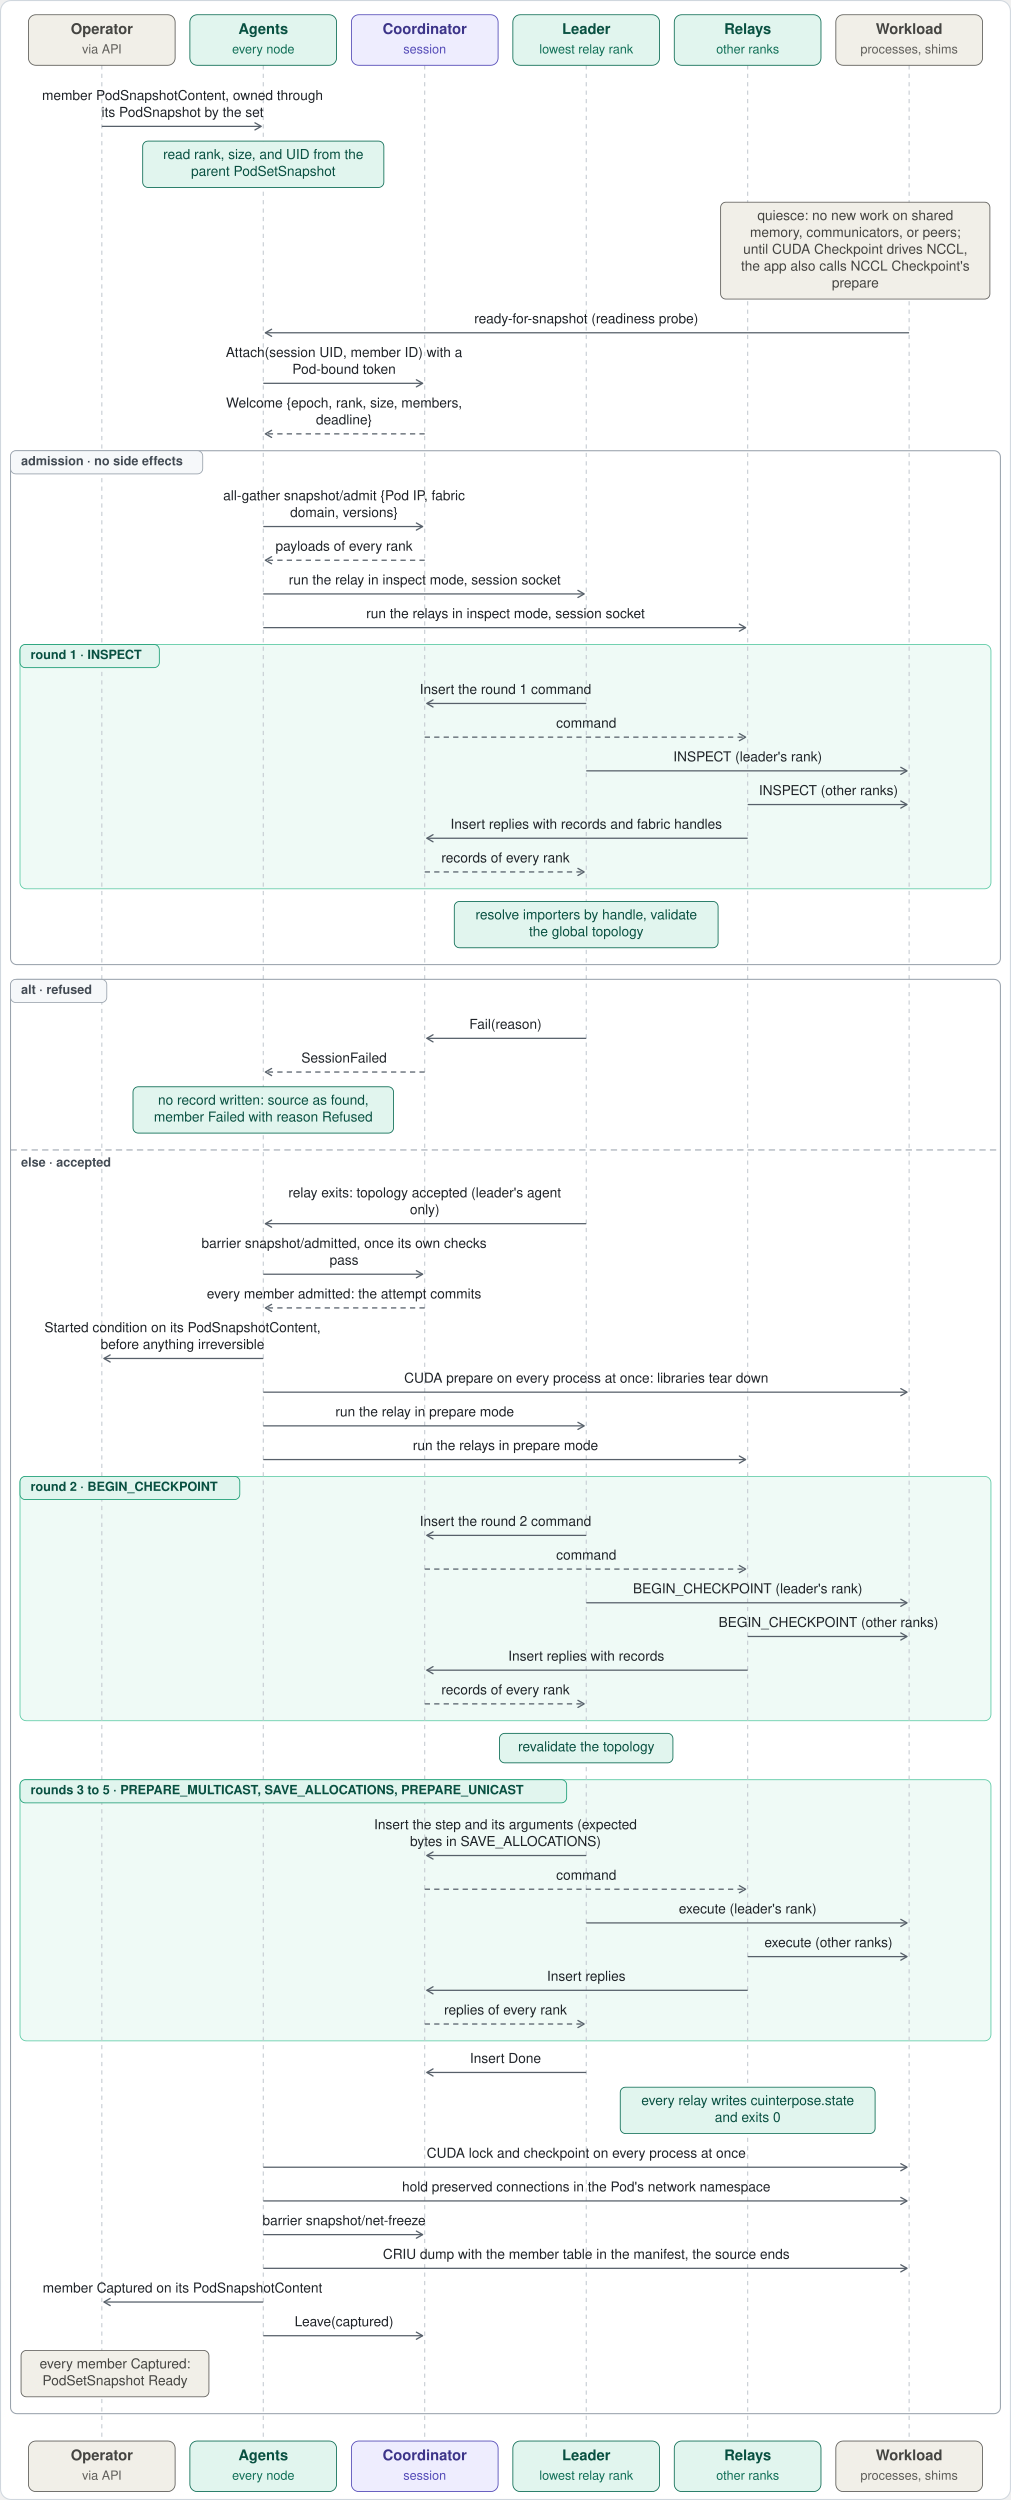
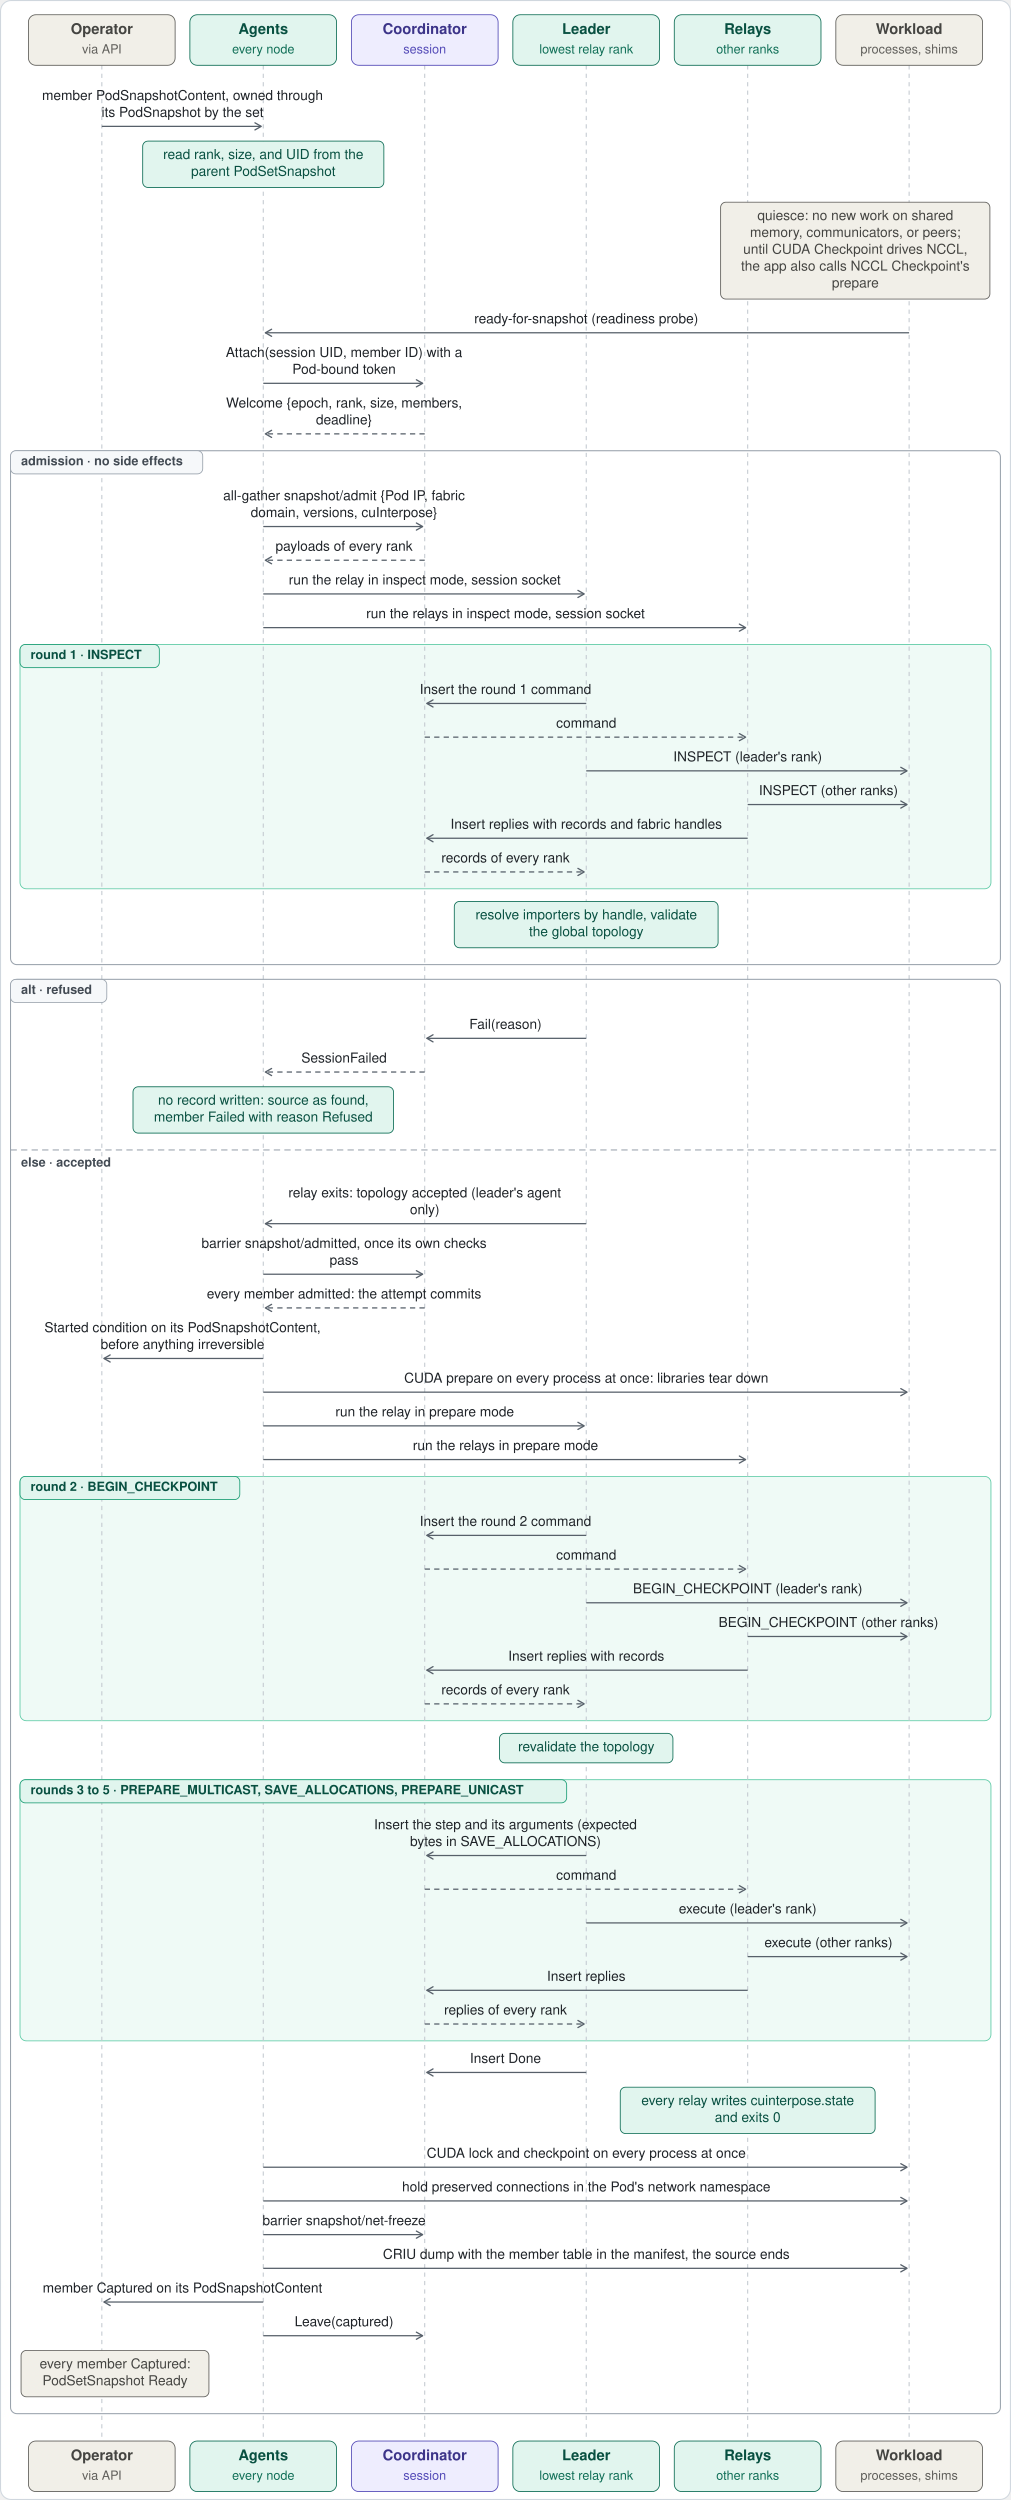
<svg xmlns="http://www.w3.org/2000/svg" width="960" height="2374" viewBox="0 0 960 2374" role="img" aria-labelledby="title desc">
  <style>
text{font-family:Helvetica,Arial,"Liberation Sans",sans-serif}
.bg{fill:#ffffff;stroke:#d0d7de}
.tx{fill:#1f2328}.tm{fill:#59636e}
.life{stroke:#c3c9d0}.arw{stroke:#57606a}.arwp{stroke:#7F77DD}
.ahp{stroke:#57606a;fill:none}.ahpp{stroke:#7F77DD;fill:none}
.frm{stroke:#9aa3ad;fill:none}.tag{fill:#f6f8fa;stroke:#9aa3ad}.tagt{fill:#424a53}
.note{fill:#f6f8fa;stroke:#c3c9d0}.notet{fill:#424a53}
.rnd{fill:#E1F5EE;fill-opacity:.55;stroke:#5DCAA5}.rndtag{fill:#E1F5EE;stroke:#1D9E75}.rndt{fill:#085041}
.cont{fill:none;stroke:#9aa3ad}.neutral{fill:#f6f8fa;stroke:#9aa3ad}
.k-p{fill:#EEEDFE;stroke:#534AB7}.k-p-t{fill:#3C3489}.k-p-s{fill:#534AB7}
.k-t{fill:#E1F5EE;stroke:#0F6E56}.k-t-t{fill:#085041}.k-t-s{fill:#0F6E56}
.k-g{fill:#F1EFE8;stroke:#5F5E5A}.k-g-t{fill:#444441}.k-g-s{fill:#5F5E5A}
.k-a{fill:#FAEEDA;stroke:#854F0B}.k-a-t{fill:#633806}.k-a-s{fill:#854F0B}
.k-r{fill:#FCEBEB;stroke:#A32D2D}.k-r-t{fill:#791F1F}.k-r-s{fill:#A32D2D}
.dot{fill:#1f2328}
@media (prefers-color-scheme: dark){
.bg{fill:#0d1117;stroke:#30363d}
.tx{fill:#e6edf3}.tm{fill:#9198a1}
.life{stroke:#3d444d}.arw{stroke:#9198a1}.ahp{stroke:#9198a1}
.frm{stroke:#57606a}.tag{fill:#151b23;stroke:#57606a}.tagt{fill:#d1d7e0}
.note{fill:#151b23;stroke:#3d444d}.notet{fill:#d1d7e0}
.rnd{fill:#085041;fill-opacity:.35;stroke:#1D9E75}.rndtag{fill:#085041;stroke:#5DCAA5}.rndt{fill:#E1F5EE}
.cont{stroke:#57606a}.neutral{fill:#151b23;stroke:#57606a}
.k-p{fill:#3C3489;stroke:#AFA9EC}.k-p-t{fill:#EEEDFE}.k-p-s{fill:#CECBF6}
.k-t{fill:#085041;stroke:#5DCAA5}.k-t-t{fill:#E1F5EE}.k-t-s{fill:#9FE1CB}
.k-g{fill:#444441;stroke:#B4B2A9}.k-g-t{fill:#F1EFE8}.k-g-s{fill:#D3D1C7}
.k-a{fill:#633806;stroke:#EF9F27}.k-a-t{fill:#FAEEDA}.k-a-s{fill:#FAC775}
.k-r{fill:#791F1F;stroke:#F09595}.k-r-t{fill:#FCEBEB}.k-r-s{fill:#F7C1C1}
.dot{fill:#e6edf3}
}
</style>
  <defs>
    <marker id="ah" viewBox="0 0 10 10" refX="8.5" refY="5" markerWidth="7" markerHeight="7" orient="auto-start-reverse">
      <path class="ahp" d="M1.5 1L8.5 5L1.5 9" stroke-width="1.5" stroke-linecap="round" stroke-linejoin="round" />
    </marker>
    <marker id="ahP" viewBox="0 0 10 10" refX="8.5" refY="5" markerWidth="7" markerHeight="7" orient="auto-start-reverse">
      <path class="ahpp" d="M1.5 1L8.5 5L1.5 9" stroke-width="1.5" stroke-linecap="round" stroke-linejoin="round" />
    </marker>
  </defs>
  <rect class="bg" x="0.5" y="0.5" width="959" height="2373" rx="10" />
  <rect class="rnd" x="19" y="612.0" width="922" height="232.0" rx="6" stroke-width="0.8" />
  <rect class="rnd" x="19" y="1402.0" width="922" height="232.0" rx="6" stroke-width="0.8" />
  <rect class="rnd" x="19" y="1690.0" width="922" height="248.0" rx="6" stroke-width="0.8" />
  <line class="life" x1="96.7" y1="62.0" x2="96.7" y2="2314.0" stroke-width="1" stroke-dasharray="4 4" />
  <line class="life" x1="250.0" y1="62.0" x2="250.0" y2="2314.0" stroke-width="1" stroke-dasharray="4 4" />
  <line class="life" x1="403.3" y1="62.0" x2="403.3" y2="2314.0" stroke-width="1" stroke-dasharray="4 4" />
  <line class="life" x1="556.7" y1="62.0" x2="556.7" y2="2314.0" stroke-width="1" stroke-dasharray="4 4" />
  <line class="life" x1="710.0" y1="62.0" x2="710.0" y2="2314.0" stroke-width="1" stroke-dasharray="4 4" />
  <line class="life" x1="863.3" y1="62.0" x2="863.3" y2="2314.0" stroke-width="1" stroke-dasharray="4 4" />
  <rect class="rndtag" x="19" y="612.0" width="132.3" height="22" rx="5" stroke-width="0.8" />
  <text x="29.0" y="623.0" class="rndt" font-size="12" font-weight="700" text-anchor="start" dominant-baseline="central">round 1 · INSPECT</text>
  <rect class="frm" x="10" y="428.0" width="940" height="488.0" rx="6" stroke-width="1" />
  <rect class="tag" x="10" y="428.0" width="182.5" height="22" rx="5" stroke-width="0.8" />
  <text x="20.0" y="439.0" class="tagt" font-size="12" font-weight="700" text-anchor="start" dominant-baseline="central">admission · no side effects</text>
  <rect class="rndtag" x="19" y="1402.0" width="208.7" height="22" rx="5" stroke-width="0.8" />
  <text x="29.0" y="1413.0" class="rndt" font-size="12" font-weight="700" text-anchor="start" dominant-baseline="central">round 2 · BEGIN_CHECKPOINT</text>
  <rect class="rndtag" x="19" y="1690.0" width="519.1" height="22" rx="5" stroke-width="0.8" />
  <text x="29.0" y="1701.0" class="rndt" font-size="12" font-weight="700" text-anchor="start" dominant-baseline="central">rounds 3 to 5 · PREPARE_MULTICAST, SAVE_ALLOCATIONS, PREPARE_UNICAST</text>
  <rect class="frm" x="10" y="930.0" width="940" height="1362.0" rx="6" stroke-width="1" />
  <rect class="tag" x="10" y="930.0" width="91.4" height="22" rx="5" stroke-width="0.8" />
  <text x="20.0" y="941.0" class="tagt" font-size="12" font-weight="700" text-anchor="start" dominant-baseline="central">alt · refused</text>
  <line class="frm" x1="10.0" y1="1092.0" x2="950.0" y2="1092.0" stroke-width="1" stroke-dasharray="6 4" />
  <text x="20.0" y="1105.0" class="tagt" font-size="12" font-weight="700" text-anchor="start" dominant-baseline="central">else · accepted</text>
  <text x="173.3" y="92.0" class="tx" font-size="13" font-weight="400" text-anchor="middle" dominant-baseline="central">member PodSnapshotContent, owned through</text>
  <text x="173.3" y="108.0" class="tx" font-size="13" font-weight="400" text-anchor="middle" dominant-baseline="central">its PodSnapshot by the set</text>
  <line class="arw" x1="96.7" y1="120.0" x2="248.0" y2="120.0" stroke-width="1.2" marker-end="url(#ah)" />
  <rect class="k-t" x="135.5" y="134.0" width="229.0" height="44" rx="5" stroke-width="0.8" />
  <text x="250.0" y="148.0" class="k-t-t" font-size="13" font-weight="400" text-anchor="middle" dominant-baseline="central">read rank, size, and UID from the</text>
  <text x="250.0" y="164.0" class="k-t-t" font-size="13" font-weight="400" text-anchor="middle" dominant-baseline="central">parent PodSetSnapshot</text>
  <rect class="k-g" x="684.3" y="192.0" width="255.7" height="92" rx="5" stroke-width="0.8" />
  <text x="812.2" y="206.0" class="k-g-t" font-size="13" font-weight="400" text-anchor="middle" dominant-baseline="central">quiesce: no new work on shared</text>
  <text x="812.2" y="222.0" class="k-g-t" font-size="13" font-weight="400" text-anchor="middle" dominant-baseline="central">memory, communicators, or peers;</text>
  <text x="812.2" y="238.0" class="k-g-t" font-size="13" font-weight="400" text-anchor="middle" dominant-baseline="central">until CUDA Checkpoint drives NCCL,</text>
  <text x="812.2" y="254.0" class="k-g-t" font-size="13" font-weight="400" text-anchor="middle" dominant-baseline="central">the app also calls NCCL Checkpoint's</text>
  <text x="812.2" y="270.0" class="k-g-t" font-size="13" font-weight="400" text-anchor="middle" dominant-baseline="central">prepare</text>
  <text x="556.7" y="304.0" class="tx" font-size="13" font-weight="400" text-anchor="middle" dominant-baseline="central">ready-for-snapshot (readiness probe)</text>
  <line class="arw" x1="863.3" y1="316.0" x2="252.0" y2="316.0" stroke-width="1.2" marker-end="url(#ah)" />
  <text x="326.7" y="336.0" class="tx" font-size="13" font-weight="400" text-anchor="middle" dominant-baseline="central">Attach(session UID, member ID) with a</text>
  <text x="326.7" y="352.0" class="tx" font-size="13" font-weight="400" text-anchor="middle" dominant-baseline="central">Pod-bound token</text>
  <line class="arw" x1="250.0" y1="364.0" x2="401.3" y2="364.0" stroke-width="1.2" marker-end="url(#ah)" />
  <text x="326.7" y="384.0" class="tx" font-size="13" font-weight="400" text-anchor="middle" dominant-baseline="central">Welcome {epoch, rank, size, members,</text>
  <text x="326.7" y="400.0" class="tx" font-size="13" font-weight="400" text-anchor="middle" dominant-baseline="central">deadline}</text>
  <line class="arw" x1="403.3" y1="412.0" x2="252.0" y2="412.0" stroke-width="1.2" stroke-dasharray="5 4" marker-end="url(#ah)" />
  <text x="326.7" y="472.0" class="tx" font-size="13" font-weight="400" text-anchor="middle" dominant-baseline="central">all-gather snapshot/admit {Pod IP, fabric</text>
-   <text x="326.7" y="488.0" class="tx" font-size="13" font-weight="400" text-anchor="middle" dominant-baseline="central">domain, versions}</text>
+   <text x="326.7" y="488.0" class="tx" font-size="13" font-weight="400" text-anchor="middle" dominant-baseline="central">domain, versions, cuInterpose}</text>
  <line class="arw" x1="250.0" y1="500.0" x2="401.3" y2="500.0" stroke-width="1.2" marker-end="url(#ah)" />
  <text x="326.7" y="520.0" class="tx" font-size="13" font-weight="400" text-anchor="middle" dominant-baseline="central">payloads of every rank</text>
  <line class="arw" x1="403.3" y1="532.0" x2="252.0" y2="532.0" stroke-width="1.2" stroke-dasharray="5 4" marker-end="url(#ah)" />
  <text x="403.3" y="552.0" class="tx" font-size="13" font-weight="400" text-anchor="middle" dominant-baseline="central">run the relay in inspect mode, session socket</text>
  <line class="arw" x1="250.0" y1="564.0" x2="554.7" y2="564.0" stroke-width="1.2" marker-end="url(#ah)" />
  <text x="480.0" y="584.0" class="tx" font-size="13" font-weight="400" text-anchor="middle" dominant-baseline="central">run the relays in inspect mode, session socket</text>
  <line class="arw" x1="250.0" y1="596.0" x2="708.0" y2="596.0" stroke-width="1.2" marker-end="url(#ah)" />
  <text x="480.0" y="656.0" class="tx" font-size="13" font-weight="400" text-anchor="middle" dominant-baseline="central">Insert the round 1 command</text>
  <line class="arw" x1="556.7" y1="668.0" x2="405.3" y2="668.0" stroke-width="1.2" marker-end="url(#ah)" />
  <text x="556.7" y="688.0" class="tx" font-size="13" font-weight="400" text-anchor="middle" dominant-baseline="central">command</text>
  <line class="arw" x1="403.3" y1="700.0" x2="708.0" y2="700.0" stroke-width="1.2" stroke-dasharray="5 4" marker-end="url(#ah)" />
  <text x="710.0" y="720.0" class="tx" font-size="13" font-weight="400" text-anchor="middle" dominant-baseline="central">INSPECT (leader's rank)</text>
  <line class="arw" x1="556.7" y1="732.0" x2="861.3" y2="732.0" stroke-width="1.2" marker-end="url(#ah)" />
  <text x="786.7" y="752.0" class="tx" font-size="13" font-weight="400" text-anchor="middle" dominant-baseline="central">INSPECT (other ranks)</text>
  <line class="arw" x1="710.0" y1="764.0" x2="861.3" y2="764.0" stroke-width="1.2" marker-end="url(#ah)" />
  <text x="556.7" y="784.0" class="tx" font-size="13" font-weight="400" text-anchor="middle" dominant-baseline="central">Insert replies with records and fabric handles</text>
  <line class="arw" x1="710.0" y1="796.0" x2="405.3" y2="796.0" stroke-width="1.2" marker-end="url(#ah)" />
  <text x="480.0" y="816.0" class="tx" font-size="13" font-weight="400" text-anchor="middle" dominant-baseline="central">records of every rank</text>
  <line class="arw" x1="403.3" y1="828.0" x2="554.7" y2="828.0" stroke-width="1.2" stroke-dasharray="5 4" marker-end="url(#ah)" />
  <rect class="k-t" x="431.4" y="856.0" width="250.5" height="44" rx="5" stroke-width="0.8" />
  <text x="556.7" y="870.0" class="k-t-t" font-size="13" font-weight="400" text-anchor="middle" dominant-baseline="central">resolve importers by handle, validate</text>
  <text x="556.7" y="886.0" class="k-t-t" font-size="13" font-weight="400" text-anchor="middle" dominant-baseline="central">the global topology</text>
  <text x="480.0" y="974.0" class="tx" font-size="13" font-weight="400" text-anchor="middle" dominant-baseline="central">Fail(reason)</text>
  <line class="arw" x1="556.7" y1="986.0" x2="405.3" y2="986.0" stroke-width="1.2" marker-end="url(#ah)" />
  <text x="326.7" y="1006.0" class="tx" font-size="13" font-weight="400" text-anchor="middle" dominant-baseline="central">SessionFailed</text>
  <line class="arw" x1="403.3" y1="1018.0" x2="252.0" y2="1018.0" stroke-width="1.2" stroke-dasharray="5 4" marker-end="url(#ah)" />
  <rect class="k-t" x="126.3" y="1032.0" width="247.4" height="44" rx="5" stroke-width="0.8" />
  <text x="250.0" y="1046.0" class="k-t-t" font-size="13" font-weight="400" text-anchor="middle" dominant-baseline="central">no record written: source as found,</text>
  <text x="250.0" y="1062.0" class="k-t-t" font-size="13" font-weight="400" text-anchor="middle" dominant-baseline="central">member Failed with reason Refused</text>
  <text x="403.3" y="1134.0" class="tx" font-size="13" font-weight="400" text-anchor="middle" dominant-baseline="central">relay exits: topology accepted (leader's agent</text>
  <text x="403.3" y="1150.0" class="tx" font-size="13" font-weight="400" text-anchor="middle" dominant-baseline="central">only)</text>
  <line class="arw" x1="556.7" y1="1162.0" x2="252.0" y2="1162.0" stroke-width="1.2" marker-end="url(#ah)" />
  <text x="326.7" y="1182.0" class="tx" font-size="13" font-weight="400" text-anchor="middle" dominant-baseline="central">barrier snapshot/admitted, once its own checks</text>
  <text x="326.7" y="1198.0" class="tx" font-size="13" font-weight="400" text-anchor="middle" dominant-baseline="central">pass</text>
  <line class="arw" x1="250.0" y1="1210.0" x2="401.3" y2="1210.0" stroke-width="1.2" marker-end="url(#ah)" />
  <text x="326.7" y="1230.0" class="tx" font-size="13" font-weight="400" text-anchor="middle" dominant-baseline="central">every member admitted: the attempt commits</text>
  <line class="arw" x1="403.3" y1="1242.0" x2="252.0" y2="1242.0" stroke-width="1.2" stroke-dasharray="5 4" marker-end="url(#ah)" />
  <text x="173.3" y="1262.0" class="tx" font-size="13" font-weight="400" text-anchor="middle" dominant-baseline="central">Started condition on its PodSnapshotContent,</text>
  <text x="173.3" y="1278.0" class="tx" font-size="13" font-weight="400" text-anchor="middle" dominant-baseline="central">before anything irreversible</text>
  <line class="arw" x1="250.0" y1="1290.0" x2="98.7" y2="1290.0" stroke-width="1.2" marker-end="url(#ah)" />
  <text x="556.7" y="1310.0" class="tx" font-size="13" font-weight="400" text-anchor="middle" dominant-baseline="central">CUDA prepare on every process at once: libraries tear down</text>
  <line class="arw" x1="250.0" y1="1322.0" x2="861.3" y2="1322.0" stroke-width="1.2" marker-end="url(#ah)" />
  <text x="403.3" y="1342.0" class="tx" font-size="13" font-weight="400" text-anchor="middle" dominant-baseline="central">run the relay in prepare mode</text>
  <line class="arw" x1="250.0" y1="1354.0" x2="554.7" y2="1354.0" stroke-width="1.2" marker-end="url(#ah)" />
  <text x="480.0" y="1374.0" class="tx" font-size="13" font-weight="400" text-anchor="middle" dominant-baseline="central">run the relays in prepare mode</text>
  <line class="arw" x1="250.0" y1="1386.0" x2="708.0" y2="1386.0" stroke-width="1.2" marker-end="url(#ah)" />
  <text x="480.0" y="1446.0" class="tx" font-size="13" font-weight="400" text-anchor="middle" dominant-baseline="central">Insert the round 2 command</text>
  <line class="arw" x1="556.7" y1="1458.0" x2="405.3" y2="1458.0" stroke-width="1.2" marker-end="url(#ah)" />
  <text x="556.7" y="1478.0" class="tx" font-size="13" font-weight="400" text-anchor="middle" dominant-baseline="central">command</text>
  <line class="arw" x1="403.3" y1="1490.0" x2="708.0" y2="1490.0" stroke-width="1.2" stroke-dasharray="5 4" marker-end="url(#ah)" />
  <text x="710.0" y="1510.0" class="tx" font-size="13" font-weight="400" text-anchor="middle" dominant-baseline="central">BEGIN_CHECKPOINT (leader's rank)</text>
  <line class="arw" x1="556.7" y1="1522.0" x2="861.3" y2="1522.0" stroke-width="1.2" marker-end="url(#ah)" />
  <text x="786.7" y="1542.0" class="tx" font-size="13" font-weight="400" text-anchor="middle" dominant-baseline="central">BEGIN_CHECKPOINT (other ranks)</text>
  <line class="arw" x1="710.0" y1="1554.0" x2="861.3" y2="1554.0" stroke-width="1.2" marker-end="url(#ah)" />
  <text x="556.7" y="1574.0" class="tx" font-size="13" font-weight="400" text-anchor="middle" dominant-baseline="central">Insert replies with records</text>
  <line class="arw" x1="710.0" y1="1586.0" x2="405.3" y2="1586.0" stroke-width="1.2" marker-end="url(#ah)" />
  <text x="480.0" y="1606.0" class="tx" font-size="13" font-weight="400" text-anchor="middle" dominant-baseline="central">records of every rank</text>
  <line class="arw" x1="403.3" y1="1618.0" x2="554.7" y2="1618.0" stroke-width="1.2" stroke-dasharray="5 4" marker-end="url(#ah)" />
  <rect class="k-t" x="474.3" y="1646.0" width="164.7" height="28" rx="5" stroke-width="0.8" />
  <text x="556.7" y="1660.0" class="k-t-t" font-size="13" font-weight="400" text-anchor="middle" dominant-baseline="central">revalidate the topology</text>
  <text x="480.0" y="1734.0" class="tx" font-size="13" font-weight="400" text-anchor="middle" dominant-baseline="central">Insert the step and its arguments (expected</text>
  <text x="480.0" y="1750.0" class="tx" font-size="13" font-weight="400" text-anchor="middle" dominant-baseline="central">bytes in SAVE_ALLOCATIONS)</text>
  <line class="arw" x1="556.7" y1="1762.0" x2="405.3" y2="1762.0" stroke-width="1.2" marker-end="url(#ah)" />
  <text x="556.7" y="1782.0" class="tx" font-size="13" font-weight="400" text-anchor="middle" dominant-baseline="central">command</text>
  <line class="arw" x1="403.3" y1="1794.0" x2="708.0" y2="1794.0" stroke-width="1.2" stroke-dasharray="5 4" marker-end="url(#ah)" />
  <text x="710.0" y="1814.0" class="tx" font-size="13" font-weight="400" text-anchor="middle" dominant-baseline="central">execute (leader's rank)</text>
  <line class="arw" x1="556.7" y1="1826.0" x2="861.3" y2="1826.0" stroke-width="1.2" marker-end="url(#ah)" />
  <text x="786.7" y="1846.0" class="tx" font-size="13" font-weight="400" text-anchor="middle" dominant-baseline="central">execute (other ranks)</text>
  <line class="arw" x1="710.0" y1="1858.0" x2="861.3" y2="1858.0" stroke-width="1.2" marker-end="url(#ah)" />
  <text x="556.7" y="1878.0" class="tx" font-size="13" font-weight="400" text-anchor="middle" dominant-baseline="central">Insert replies</text>
  <line class="arw" x1="710.0" y1="1890.0" x2="405.3" y2="1890.0" stroke-width="1.2" marker-end="url(#ah)" />
  <text x="480.0" y="1910.0" class="tx" font-size="13" font-weight="400" text-anchor="middle" dominant-baseline="central">replies of every rank</text>
  <line class="arw" x1="403.3" y1="1922.0" x2="554.7" y2="1922.0" stroke-width="1.2" stroke-dasharray="5 4" marker-end="url(#ah)" />
  <text x="480.0" y="1956.0" class="tx" font-size="13" font-weight="400" text-anchor="middle" dominant-baseline="central">Insert Done</text>
  <line class="arw" x1="556.7" y1="1968.0" x2="405.3" y2="1968.0" stroke-width="1.2" marker-end="url(#ah)" />
  <rect class="k-t" x="589.0" y="1982.0" width="242.0" height="44" rx="5" stroke-width="0.8" />
  <text x="710.0" y="1996.0" class="k-t-t" font-size="13" font-weight="400" text-anchor="middle" dominant-baseline="central">every relay writes cuinterpose.state</text>
  <text x="710.0" y="2012.0" class="k-t-t" font-size="13" font-weight="400" text-anchor="middle" dominant-baseline="central">and exits 0</text>
  <text x="556.7" y="2046.0" class="tx" font-size="13" font-weight="400" text-anchor="middle" dominant-baseline="central">CUDA lock and checkpoint on every process at once</text>
  <line class="arw" x1="250.0" y1="2058.0" x2="861.3" y2="2058.0" stroke-width="1.2" marker-end="url(#ah)" />
  <text x="556.7" y="2078.0" class="tx" font-size="13" font-weight="400" text-anchor="middle" dominant-baseline="central">hold preserved connections in the Pod's network namespace</text>
  <line class="arw" x1="250.0" y1="2090.0" x2="861.3" y2="2090.0" stroke-width="1.2" marker-end="url(#ah)" />
  <text x="326.7" y="2110.0" class="tx" font-size="13" font-weight="400" text-anchor="middle" dominant-baseline="central">barrier snapshot/net-freeze</text>
  <line class="arw" x1="250.0" y1="2122.0" x2="401.3" y2="2122.0" stroke-width="1.2" marker-end="url(#ah)" />
  <text x="556.7" y="2142.0" class="tx" font-size="13" font-weight="400" text-anchor="middle" dominant-baseline="central">CRIU dump with the member table in the manifest, the source ends</text>
  <line class="arw" x1="250.0" y1="2154.0" x2="861.3" y2="2154.0" stroke-width="1.2" marker-end="url(#ah)" />
  <text x="173.3" y="2174.0" class="tx" font-size="13" font-weight="400" text-anchor="middle" dominant-baseline="central">member Captured on its PodSnapshotContent</text>
  <line class="arw" x1="250.0" y1="2186.0" x2="98.7" y2="2186.0" stroke-width="1.2" marker-end="url(#ah)" />
  <text x="326.7" y="2206.0" class="tx" font-size="13" font-weight="400" text-anchor="middle" dominant-baseline="central">Leave(captured)</text>
  <line class="arw" x1="250.0" y1="2218.0" x2="401.3" y2="2218.0" stroke-width="1.2" marker-end="url(#ah)" />
  <rect class="k-g" x="20.0" y="2232.0" width="178.4" height="44" rx="5" stroke-width="0.8" />
  <text x="109.2" y="2246.0" class="k-g-t" font-size="13" font-weight="400" text-anchor="middle" dominant-baseline="central">every member Captured:</text>
  <text x="109.2" y="2262.0" class="k-g-t" font-size="13" font-weight="400" text-anchor="middle" dominant-baseline="central">PodSetSnapshot Ready</text>
  <rect class="k-g" x="27.0" y="14.0" width="139.3" height="48.0" rx="7" stroke-width="0.8" />
  <text x="96.7" y="29.0" class="k-g-t" font-size="14" font-weight="700" text-anchor="middle" dominant-baseline="central">Operator</text>
  <text x="96.7" y="48.0" class="k-g-s" font-size="12" font-weight="400" text-anchor="middle" dominant-baseline="central">via API</text>
  <rect class="k-g" x="27.0" y="2318.0" width="139.3" height="48.0" rx="7" stroke-width="0.8" />
  <text x="96.7" y="2333.0" class="k-g-t" font-size="14" font-weight="700" text-anchor="middle" dominant-baseline="central">Operator</text>
  <text x="96.7" y="2352.0" class="k-g-s" font-size="12" font-weight="400" text-anchor="middle" dominant-baseline="central">via API</text>
  <rect class="k-t" x="180.3" y="14.0" width="139.3" height="48.0" rx="7" stroke-width="0.8" />
  <text x="250.0" y="29.0" class="k-t-t" font-size="14" font-weight="700" text-anchor="middle" dominant-baseline="central">Agents</text>
  <text x="250.0" y="48.0" class="k-t-s" font-size="12" font-weight="400" text-anchor="middle" dominant-baseline="central">every node</text>
  <rect class="k-t" x="180.3" y="2318.0" width="139.3" height="48.0" rx="7" stroke-width="0.8" />
  <text x="250.0" y="2333.0" class="k-t-t" font-size="14" font-weight="700" text-anchor="middle" dominant-baseline="central">Agents</text>
  <text x="250.0" y="2352.0" class="k-t-s" font-size="12" font-weight="400" text-anchor="middle" dominant-baseline="central">every node</text>
  <rect class="k-p" x="333.7" y="14.0" width="139.3" height="48.0" rx="7" stroke-width="0.8" />
  <text x="403.3" y="29.0" class="k-p-t" font-size="14" font-weight="700" text-anchor="middle" dominant-baseline="central">Coordinator</text>
  <text x="403.3" y="48.0" class="k-p-s" font-size="12" font-weight="400" text-anchor="middle" dominant-baseline="central">session</text>
  <rect class="k-p" x="333.7" y="2318.0" width="139.3" height="48.0" rx="7" stroke-width="0.8" />
  <text x="403.3" y="2333.0" class="k-p-t" font-size="14" font-weight="700" text-anchor="middle" dominant-baseline="central">Coordinator</text>
  <text x="403.3" y="2352.0" class="k-p-s" font-size="12" font-weight="400" text-anchor="middle" dominant-baseline="central">session</text>
  <rect class="k-t" x="487.0" y="14.0" width="139.3" height="48.0" rx="7" stroke-width="0.8" />
  <text x="556.7" y="29.0" class="k-t-t" font-size="14" font-weight="700" text-anchor="middle" dominant-baseline="central">Leader</text>
  <text x="556.7" y="48.0" class="k-t-s" font-size="12" font-weight="400" text-anchor="middle" dominant-baseline="central">lowest relay rank</text>
  <rect class="k-t" x="487.0" y="2318.0" width="139.3" height="48.0" rx="7" stroke-width="0.8" />
  <text x="556.7" y="2333.0" class="k-t-t" font-size="14" font-weight="700" text-anchor="middle" dominant-baseline="central">Leader</text>
  <text x="556.7" y="2352.0" class="k-t-s" font-size="12" font-weight="400" text-anchor="middle" dominant-baseline="central">lowest relay rank</text>
  <rect class="k-t" x="640.3" y="14.0" width="139.3" height="48.0" rx="7" stroke-width="0.8" />
  <text x="710.0" y="29.0" class="k-t-t" font-size="14" font-weight="700" text-anchor="middle" dominant-baseline="central">Relays</text>
  <text x="710.0" y="48.0" class="k-t-s" font-size="12" font-weight="400" text-anchor="middle" dominant-baseline="central">other ranks</text>
  <rect class="k-t" x="640.3" y="2318.0" width="139.3" height="48.0" rx="7" stroke-width="0.8" />
  <text x="710.0" y="2333.0" class="k-t-t" font-size="14" font-weight="700" text-anchor="middle" dominant-baseline="central">Relays</text>
  <text x="710.0" y="2352.0" class="k-t-s" font-size="12" font-weight="400" text-anchor="middle" dominant-baseline="central">other ranks</text>
  <rect class="k-g" x="793.7" y="14.0" width="139.3" height="48.0" rx="7" stroke-width="0.8" />
  <text x="863.3" y="29.0" class="k-g-t" font-size="14" font-weight="700" text-anchor="middle" dominant-baseline="central">Workload</text>
  <text x="863.3" y="48.0" class="k-g-s" font-size="12" font-weight="400" text-anchor="middle" dominant-baseline="central">processes, shims</text>
  <rect class="k-g" x="793.7" y="2318.0" width="139.3" height="48.0" rx="7" stroke-width="0.8" />
  <text x="863.3" y="2333.0" class="k-g-t" font-size="14" font-weight="700" text-anchor="middle" dominant-baseline="central">Workload</text>
  <text x="863.3" y="2352.0" class="k-g-s" font-size="12" font-weight="400" text-anchor="middle" dominant-baseline="central">processes, shims</text>
</svg>
